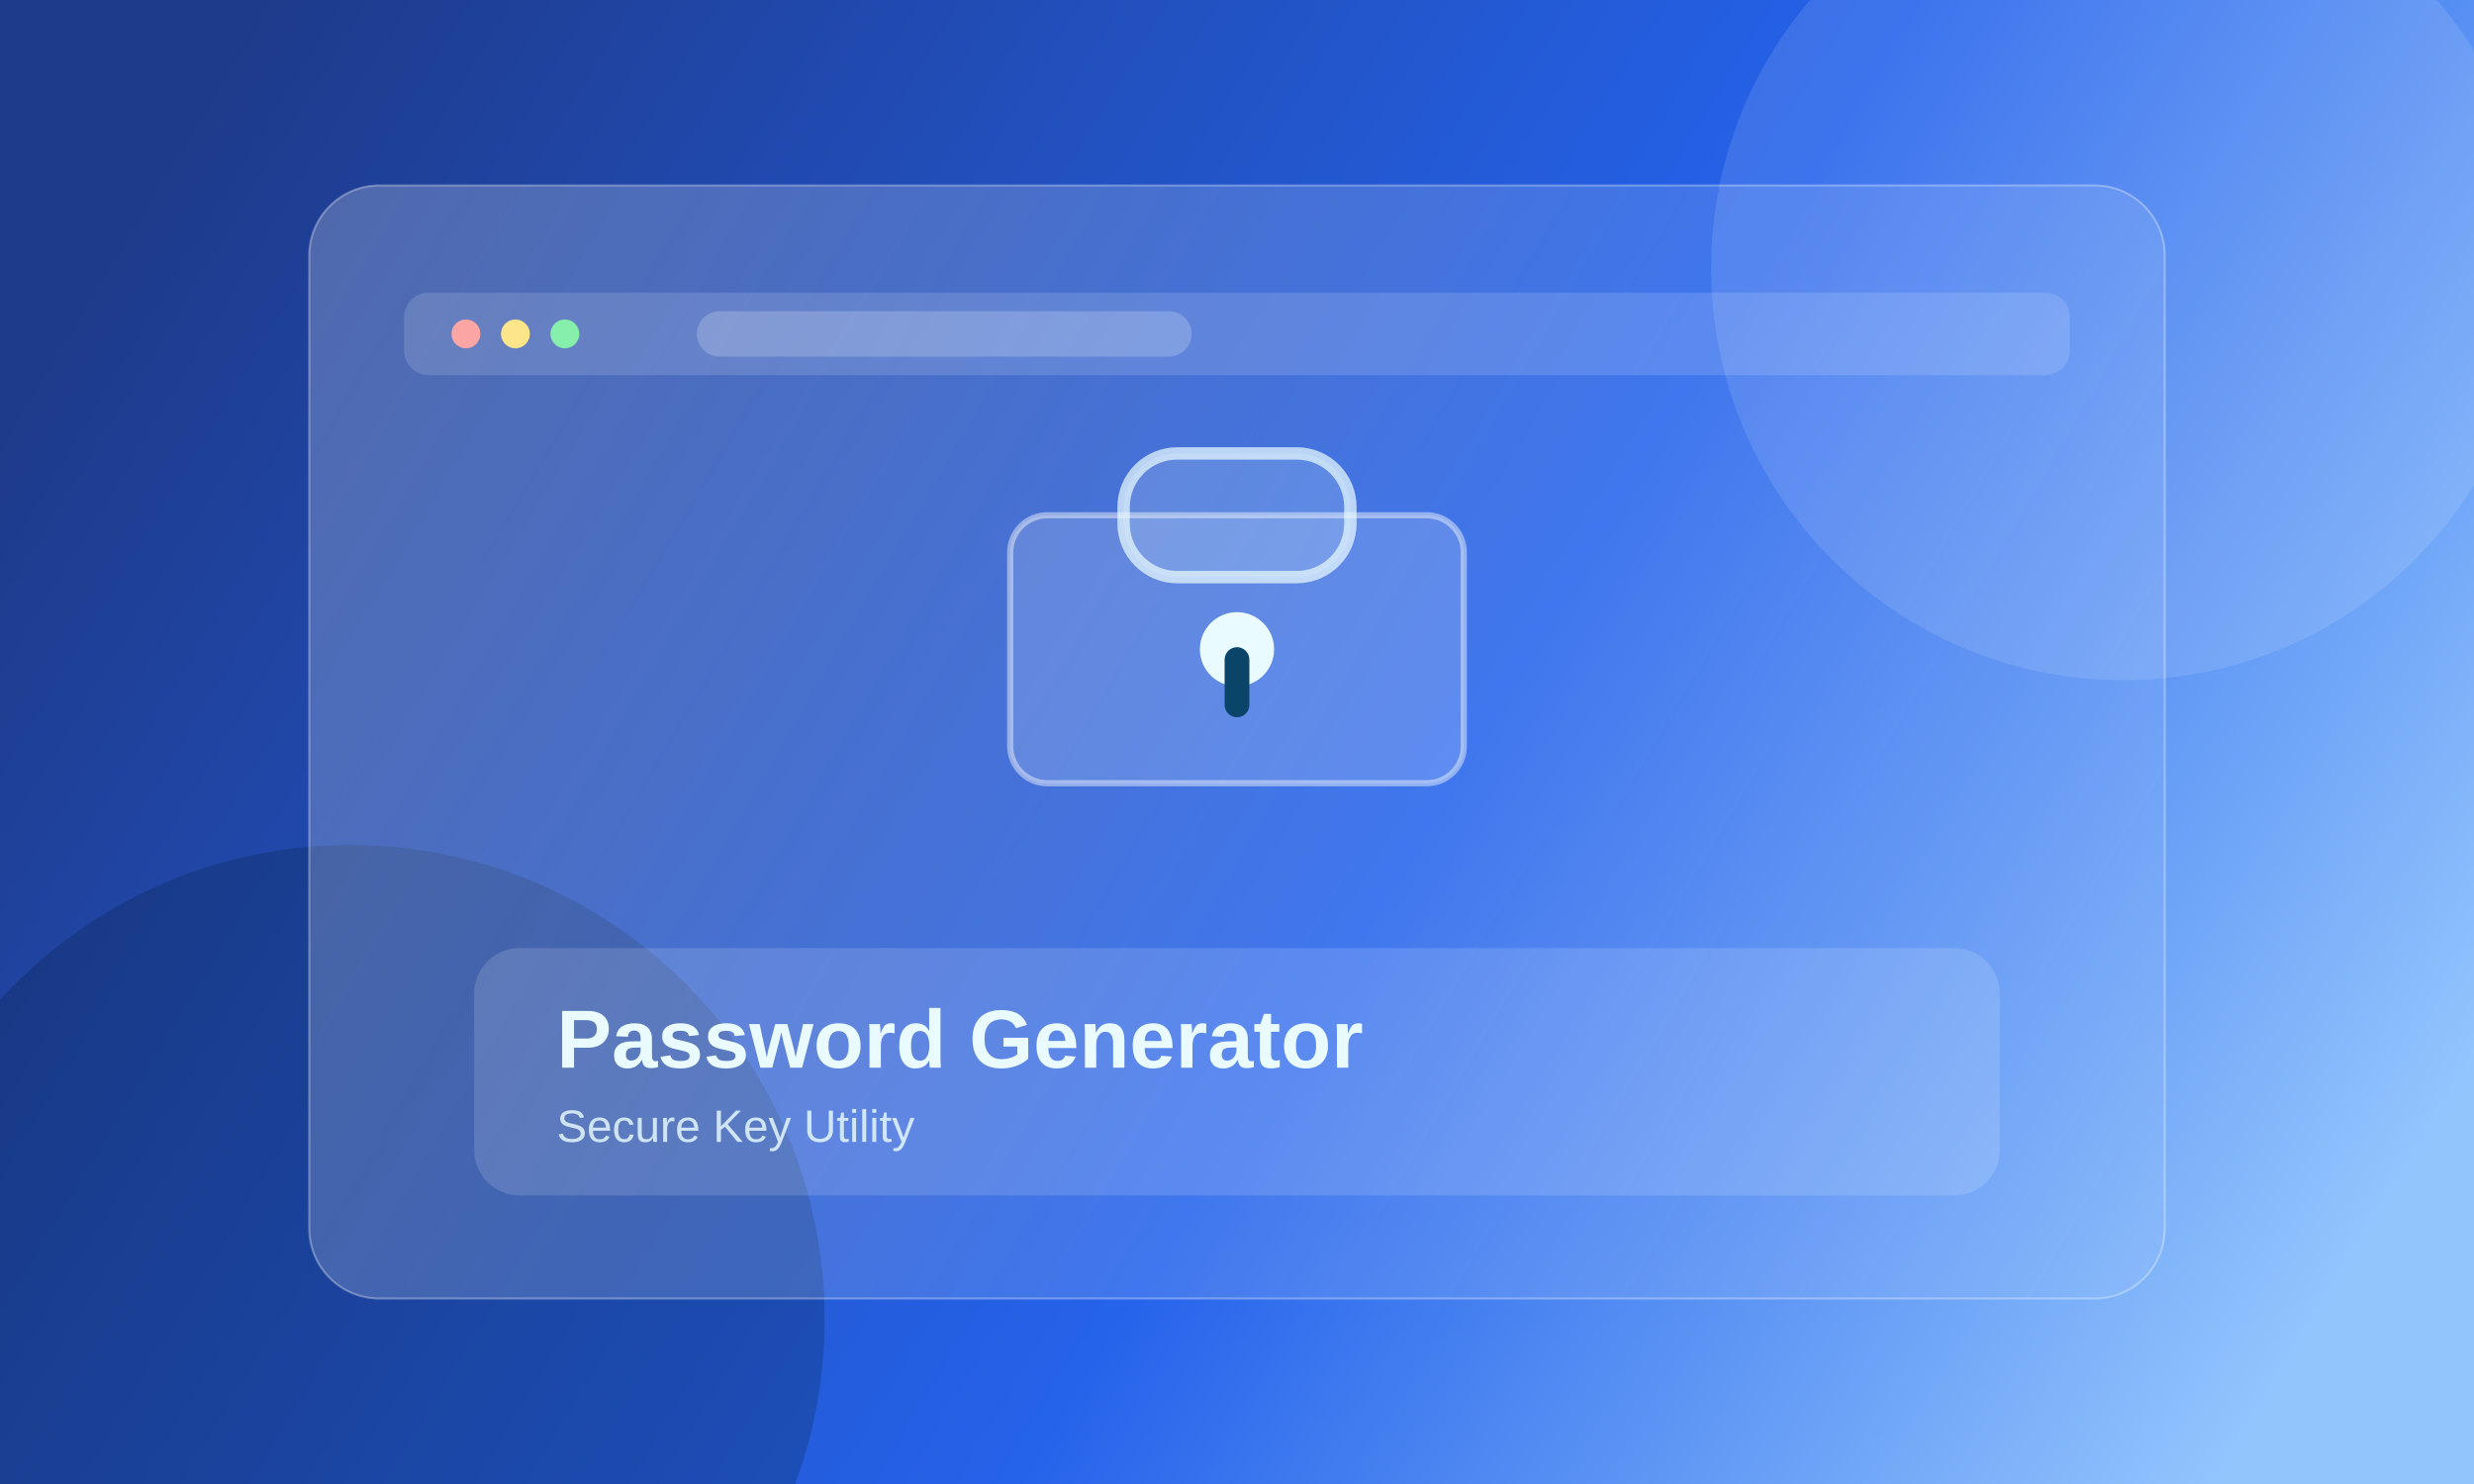
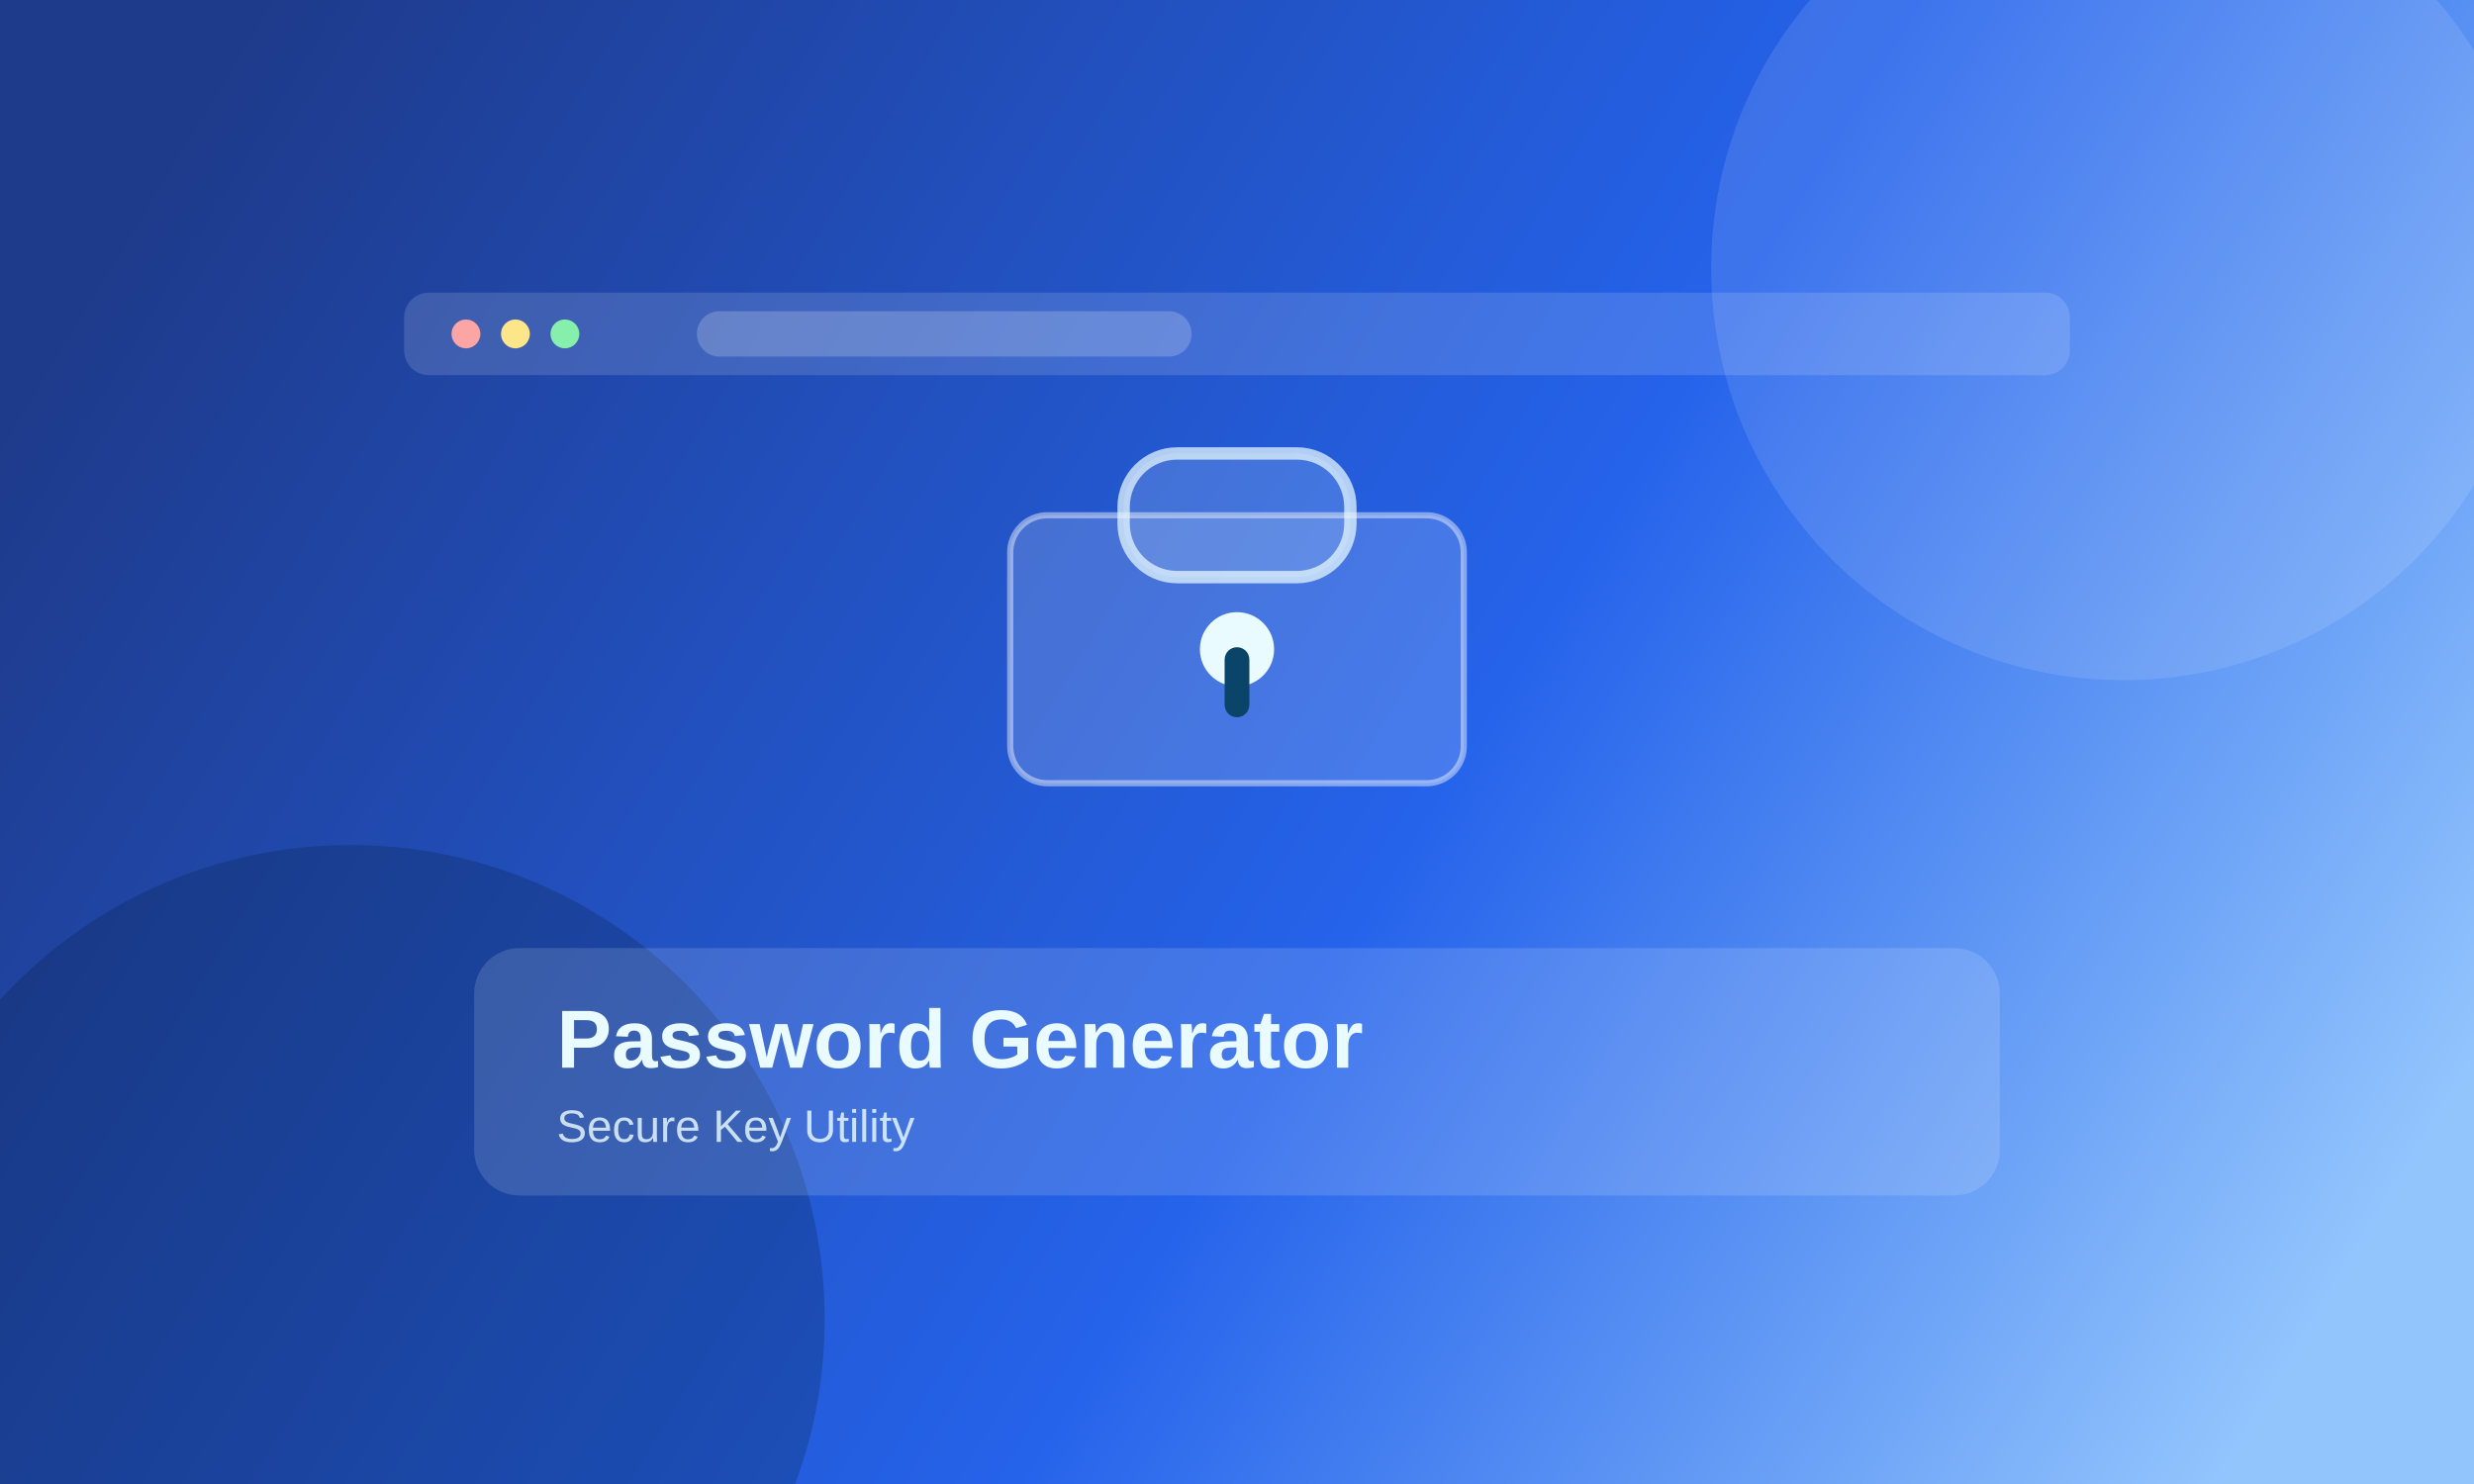
<svg xmlns="http://www.w3.org/2000/svg" width="1200" height="720" viewBox="0 0 1200 720" fill="none" role="img" aria-labelledby="title desc">
  <defs>
    <linearGradient id="bg" x1="90" y1="50" x2="1110" y2="670" gradientUnits="userSpaceOnUse">
      <stop stop-color="#1E3A8A" />
      <stop offset="0.58" stop-color="#2563EB" />
      <stop offset="1" stop-color="#93C5FD" />
    </linearGradient>
    <linearGradient id="glass" x1="170" y1="110" x2="1030" y2="610" gradientUnits="userSpaceOnUse">
      <stop stop-color="white" stop-opacity="0.22" />
      <stop offset="1" stop-color="white" stop-opacity="0.06" />
    </linearGradient>
  </defs>
  <rect width="1200" height="720" fill="url(#bg)" />
  <circle cx="1030" cy="130" r="200" fill="white" fill-opacity="0.11" />
  <circle cx="170" cy="640" r="230" fill="#011A30" fill-opacity="0.22" />
-   <rect x="150" y="90" width="900" height="540" rx="34" fill="url(#glass)" stroke="rgba(255,255,255,0.32)" />
  <rect x="196" y="142" width="808" height="40" rx="12" fill="rgba(255,255,255,0.14)" />
  <circle cx="226" cy="162" r="7" fill="#FCA5A5" />
  <circle cx="250" cy="162" r="7" fill="#FDE68A" />
  <circle cx="274" cy="162" r="7" fill="#86EFAC" />
  <rect x="338" y="151" width="240" height="22" rx="11" fill="rgba(255,255,255,0.2)" />
  <rect x="490" y="250" width="220" height="130" rx="18" fill="rgba(255,255,255,0.16)" stroke="rgba(255,255,255,0.44)" stroke-width="3" />
  <rect x="545" y="220" width="110" height="60" rx="26" fill="rgba(233,251,255,0.16)" stroke="rgba(233,251,255,0.72)" stroke-width="6" />
  <circle cx="600" cy="315" r="18" fill="#EAFBFF" />
  <rect x="594" y="314" width="12" height="34" rx="6" fill="#0A4468" />
  <rect x="230" y="460" width="740" height="120" rx="22" fill="rgba(255,255,255,0.14)" />
  <text x="270" y="518" fill="#E9FBFF" font-size="40" font-family="Segoe UI, Arial, sans-serif" font-weight="700">Password Generator</text>
  <text x="270" y="554" fill="#E9FBFF" fill-opacity="0.82" font-size="22" font-family="Segoe UI, Arial, sans-serif">Secure Key Utility</text>
</svg>
